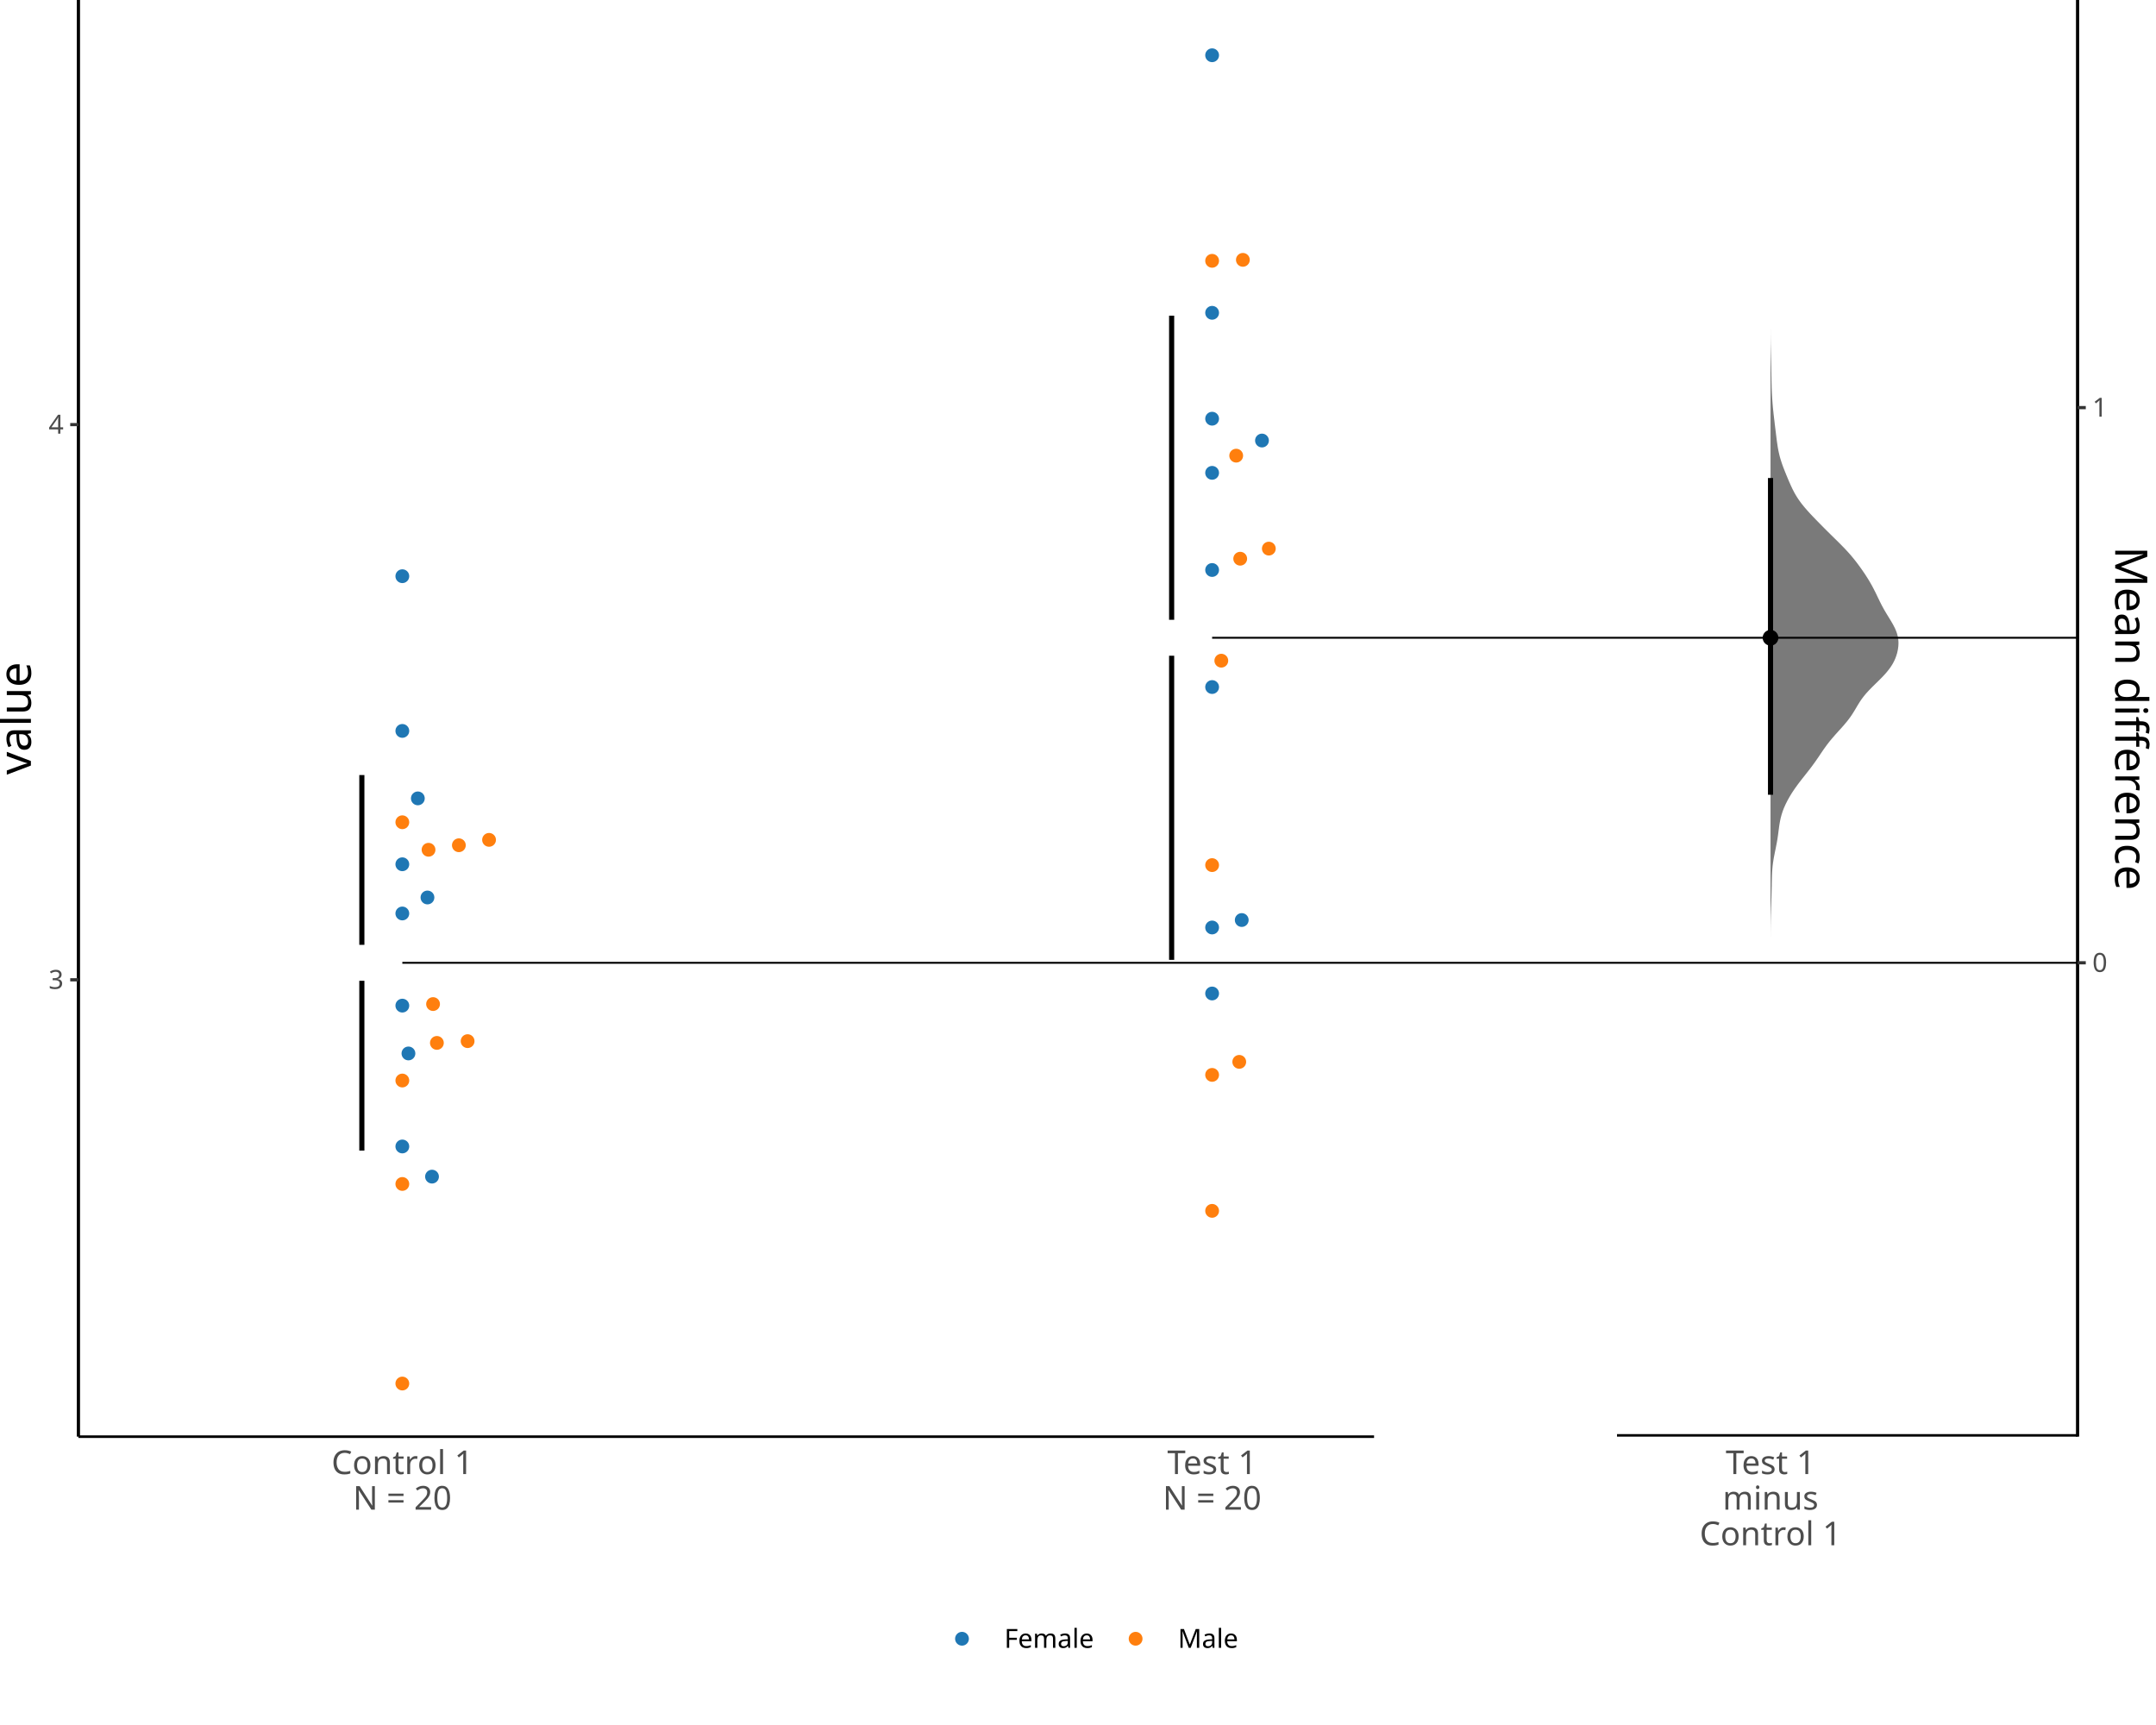
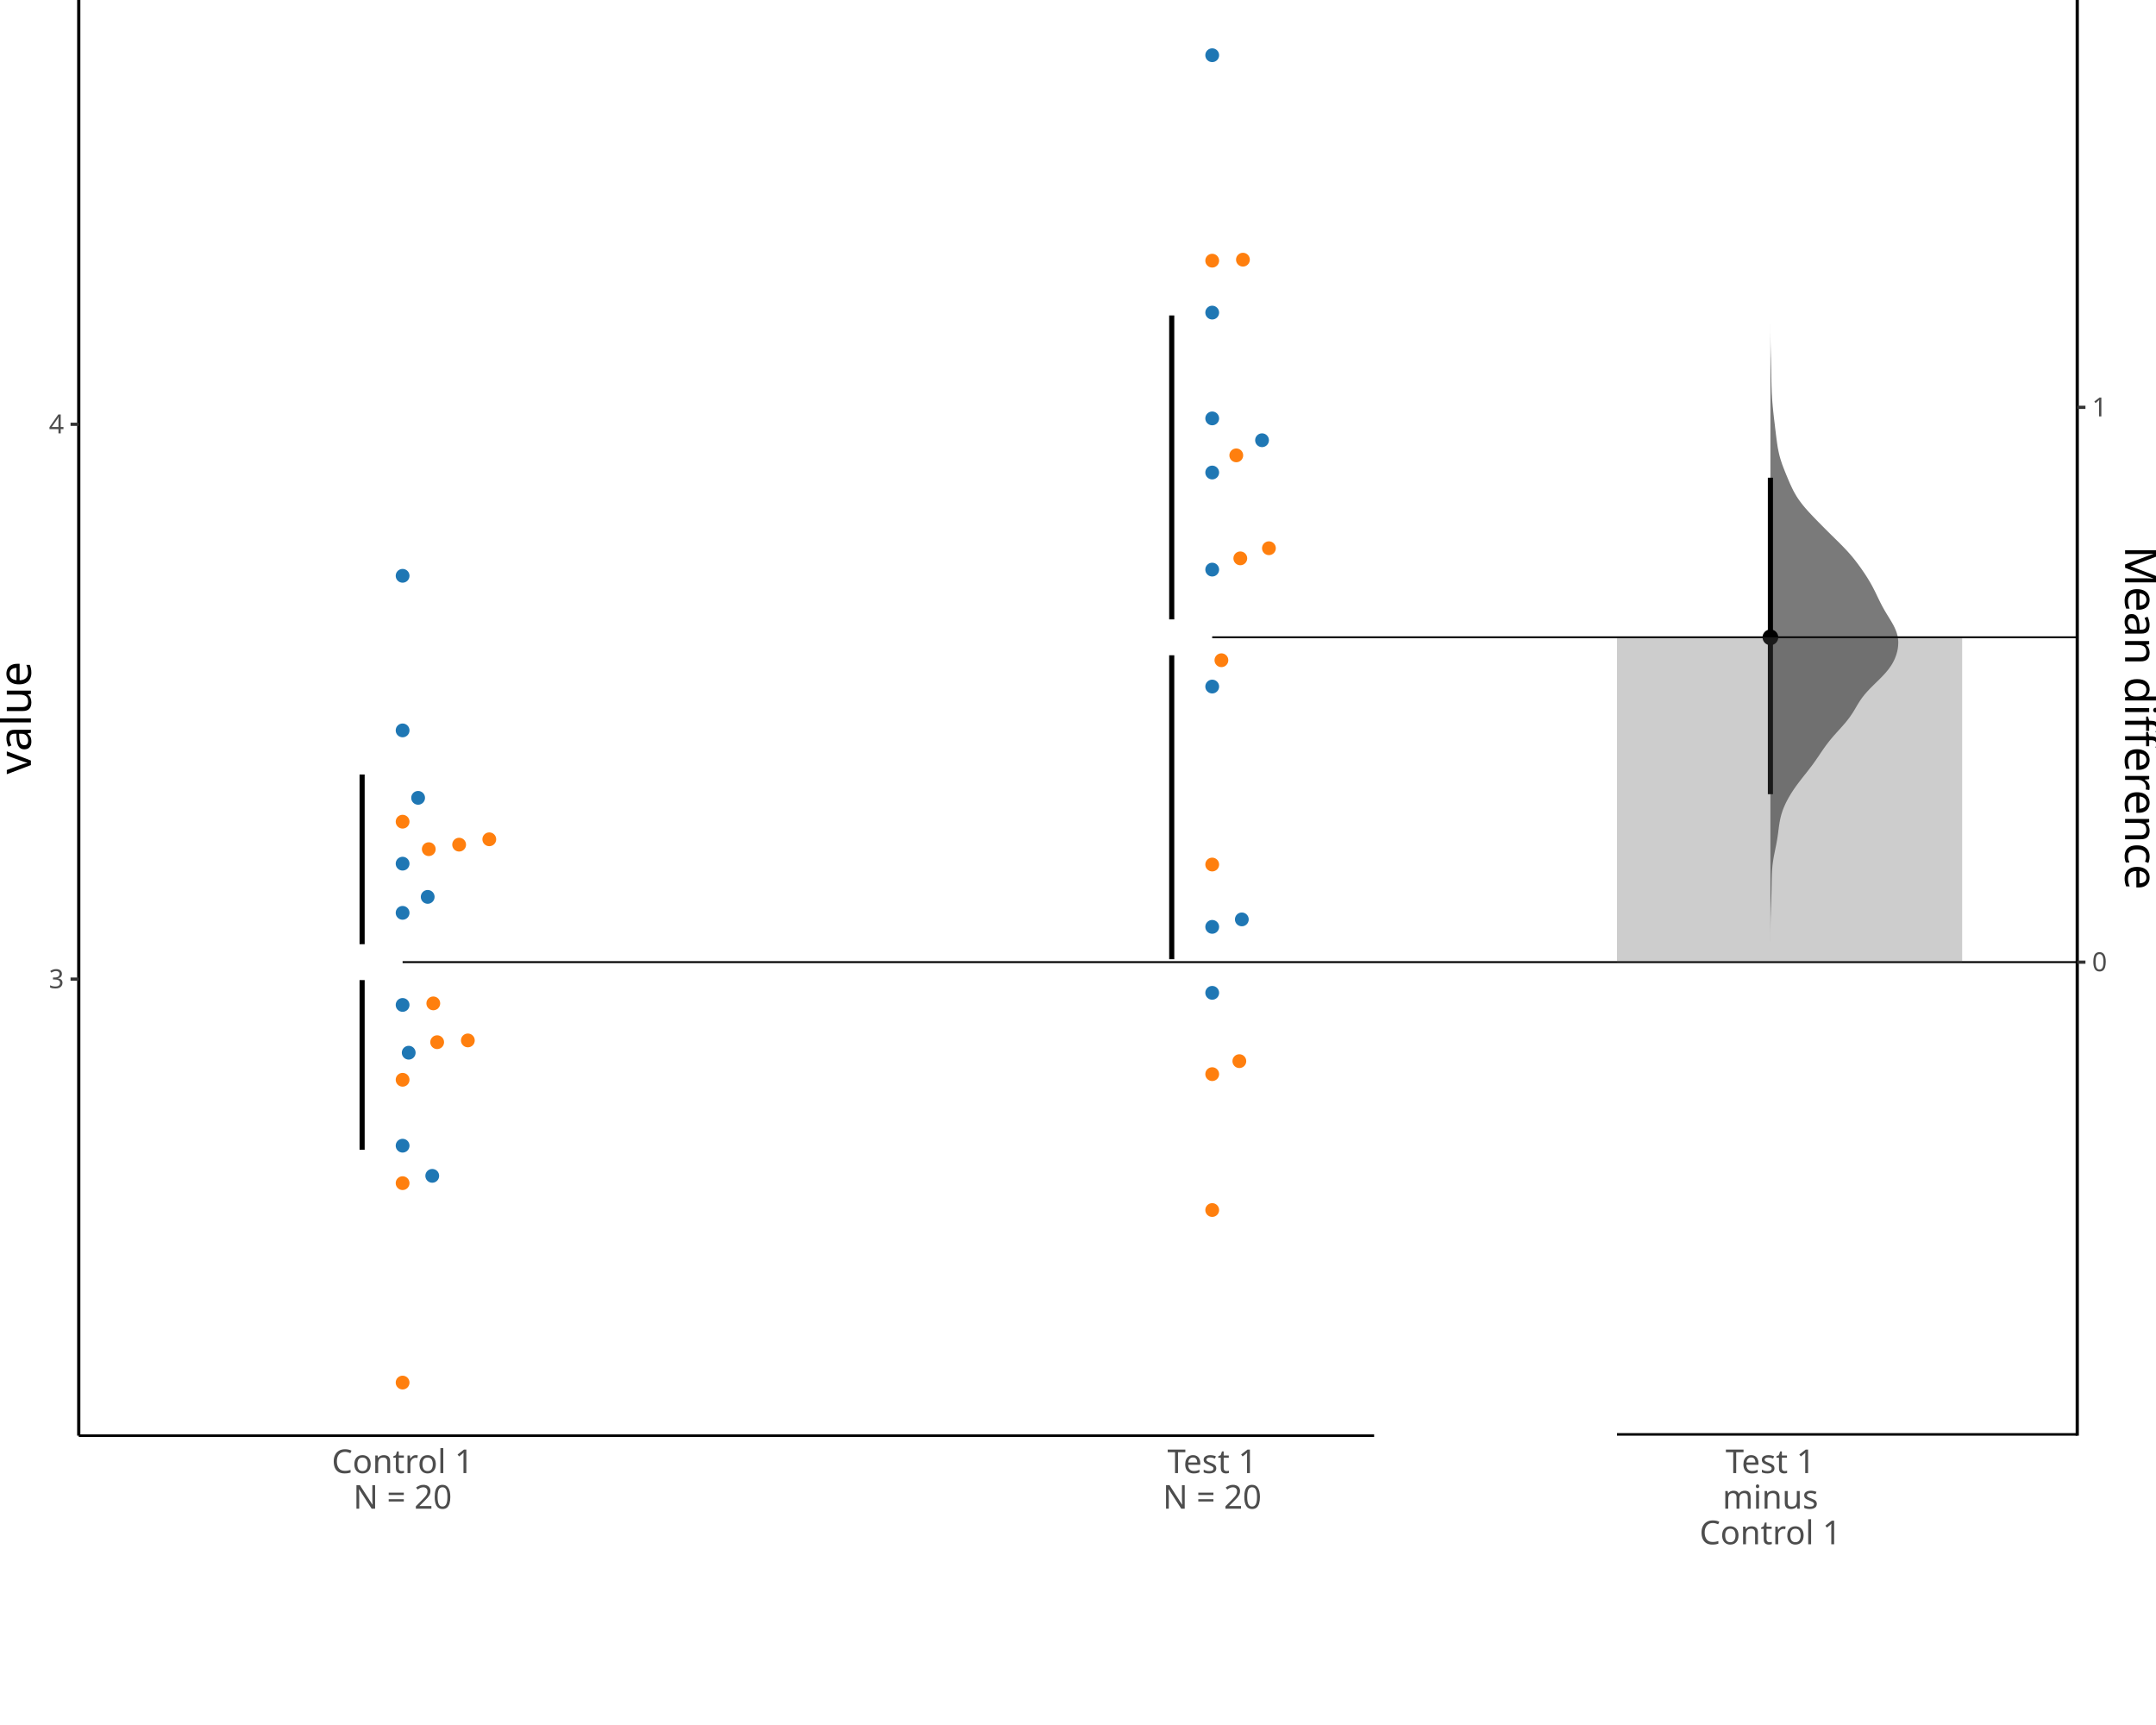
<svg xmlns="http://www.w3.org/2000/svg" class="svglite" data-engine-version="2.0" width="720.00pt" height="576.00pt" viewBox="0 0 720.00 576.00">
  <defs>
    <style type="text/css">
    .svglite line, .svglite polyline, .svglite polygon, .svglite path, .svglite rect, .svglite circle {
      fill: none;
      stroke: #000000;
      stroke-linecap: round;
      stroke-linejoin: round;
      stroke-miterlimit: 10.00;
    }
  </style>
  </defs>
  <rect width="100%" height="100%" style="stroke: none; fill: #FFFFFF;" />
  <defs>
    <clipPath id="cpMC4wMHw3MjAuMDB8MC4wMHw1NzYuMDA=">
      <rect x="0.00" y="0.00" width="720.00" height="576.00" />
    </clipPath>
  </defs>
  <g clip-path="url(#cpMC4wMHw3MjAuMDB8MC4wMHw1NzYuMDA=)">
</g>
  <defs>
    <clipPath id="cpMC4wMHw3MjAuMDB8MC4wMHw1MTguNDA=">
      <rect x="0.00" y="0.00" width="720.00" height="518.40" />
    </clipPath>
  </defs>
  <g clip-path="url(#cpMC4wMHw3MjAuMDB8MC4wMHw1MTguNDA=)">
</g>
  <g clip-path="url(#cpMC4wMHw3MjAuMDB8MC4wMHw1NzYuMDA=)">
</g>
  <defs>
    <clipPath id="cpMC4wMHw1NDAuMDB8MC4wMHw1MTguNDA=">
      <rect x="0.00" y="0.00" width="540.00" height="518.40" />
    </clipPath>
  </defs>
  <g clip-path="url(#cpMC4wMHw1NDAuMDB8MC4wMHw1MTguNDA=)">
    <rect x="-0" y="-0" width="540.00" height="518.40" style="stroke-width: 1.07; stroke: #FFFFFF; fill: #FFFFFF;" />
  </g>
  <g clip-path="url(#cpMC4wMHw3MjAuMDB8MC4wMHw1NzYuMDA=)">
-     <rect x="26.19" y="-0" width="513.81" height="479.72" style="stroke-width: 1.07; stroke: none; fill: #FFFFFF;" />
-     <circle cx="143.11" cy="283.75" r="1.95" style="stroke-width: 0.71; stroke: #FF7F0E; fill: #FF7F0E;" />
-     <circle cx="134.36" cy="274.56" r="1.95" style="stroke-width: 0.71; stroke: #FF7F0E; fill: #FF7F0E;" />
-     <circle cx="144.62" cy="335.27" r="1.95" style="stroke-width: 0.71; stroke: #FF7F0E; fill: #FF7F0E;" />
-     <circle cx="134.36" cy="360.80" r="1.95" style="stroke-width: 0.71; stroke: #FF7F0E; fill: #FF7F0E;" />
-     <circle cx="153.24" cy="282.24" r="1.95" style="stroke-width: 0.71; stroke: #FF7F0E; fill: #FF7F0E;" />
-     <circle cx="134.36" cy="461.98" r="1.95" style="stroke-width: 0.71; stroke: #FF7F0E; fill: #FF7F0E;" />
-     <circle cx="163.32" cy="280.44" r="1.95" style="stroke-width: 0.71; stroke: #FF7F0E; fill: #FF7F0E;" />
-     <circle cx="156.16" cy="347.65" r="1.95" style="stroke-width: 0.71; stroke: #FF7F0E; fill: #FF7F0E;" />
-     <circle cx="145.90" cy="348.24" r="1.95" style="stroke-width: 0.71; stroke: #FF7F0E; fill: #FF7F0E;" />
-     <circle cx="134.36" cy="395.34" r="1.95" style="stroke-width: 0.71; stroke: #FF7F0E; fill: #FF7F0E;" />
-     <circle cx="134.36" cy="335.79" r="1.95" style="stroke-width: 0.71; stroke: #1F77B4; fill: #1F77B4;" />
-     <circle cx="134.36" cy="192.40" r="1.95" style="stroke-width: 0.71; stroke: #1F77B4; fill: #1F77B4;" />
-     <circle cx="142.75" cy="299.68" r="1.95" style="stroke-width: 0.71; stroke: #1F77B4; fill: #1F77B4;" />
-     <circle cx="134.36" cy="288.59" r="1.95" style="stroke-width: 0.71; stroke: #1F77B4; fill: #1F77B4;" />
-     <circle cx="134.36" cy="382.82" r="1.95" style="stroke-width: 0.71; stroke: #1F77B4; fill: #1F77B4;" />
-     <circle cx="139.54" cy="266.59" r="1.95" style="stroke-width: 0.71; stroke: #1F77B4; fill: #1F77B4;" />
-     <circle cx="144.27" cy="392.89" r="1.95" style="stroke-width: 0.71; stroke: #1F77B4; fill: #1F77B4;" />
-     <circle cx="136.40" cy="351.76" r="1.95" style="stroke-width: 0.71; stroke: #1F77B4; fill: #1F77B4;" />
-     <circle cx="134.36" cy="244.06" r="1.95" style="stroke-width: 0.71; stroke: #1F77B4; fill: #1F77B4;" />
-     <circle cx="134.36" cy="305.02" r="1.95" style="stroke-width: 0.71; stroke: #1F77B4; fill: #1F77B4;" />
-     <circle cx="407.86" cy="220.61" r="1.95" style="stroke-width: 0.71; stroke: #FF7F0E; fill: #FF7F0E;" />
-     <circle cx="404.79" cy="358.92" r="1.95" style="stroke-width: 0.71; stroke: #FF7F0E; fill: #FF7F0E;" />
-     <circle cx="423.73" cy="183.19" r="1.95" style="stroke-width: 0.71; stroke: #FF7F0E; fill: #FF7F0E;" />
-     <circle cx="404.79" cy="87.09" r="1.95" style="stroke-width: 0.71; stroke: #FF7F0E; fill: #FF7F0E;" />
-     <circle cx="404.79" cy="288.87" r="1.95" style="stroke-width: 0.71; stroke: #FF7F0E; fill: #FF7F0E;" />
-     <circle cx="404.79" cy="404.32" r="1.95" style="stroke-width: 0.71; stroke: #FF7F0E; fill: #FF7F0E;" />
-     <circle cx="412.83" cy="152.15" r="1.95" style="stroke-width: 0.71; stroke: #FF7F0E; fill: #FF7F0E;" />
-     <circle cx="415.06" cy="86.77" r="1.95" style="stroke-width: 0.71; stroke: #FF7F0E; fill: #FF7F0E;" />
-     <circle cx="414.17" cy="186.56" r="1.95" style="stroke-width: 0.71; stroke: #FF7F0E; fill: #FF7F0E;" />
-     <circle cx="413.85" cy="354.57" r="1.95" style="stroke-width: 0.71; stroke: #FF7F0E; fill: #FF7F0E;" />
-     <circle cx="404.79" cy="229.41" r="1.95" style="stroke-width: 0.71; stroke: #1F77B4; fill: #1F77B4;" />
-     <circle cx="414.68" cy="307.21" r="1.95" style="stroke-width: 0.71; stroke: #1F77B4; fill: #1F77B4;" />
-     <circle cx="404.79" cy="331.74" r="1.95" style="stroke-width: 0.71; stroke: #1F77B4; fill: #1F77B4;" />
-     <circle cx="404.79" cy="18.45" r="1.95" style="stroke-width: 0.71; stroke: #1F77B4; fill: #1F77B4;" />
-     <circle cx="404.79" cy="104.45" r="1.95" style="stroke-width: 0.71; stroke: #1F77B4; fill: #1F77B4;" />
-     <circle cx="421.44" cy="147.10" r="1.95" style="stroke-width: 0.71; stroke: #1F77B4; fill: #1F77B4;" />
-     <circle cx="404.79" cy="157.89" r="1.95" style="stroke-width: 0.71; stroke: #1F77B4; fill: #1F77B4;" />
-     <circle cx="404.79" cy="309.70" r="1.95" style="stroke-width: 0.71; stroke: #1F77B4; fill: #1F77B4;" />
-     <circle cx="404.79" cy="190.33" r="1.95" style="stroke-width: 0.71; stroke: #1F77B4; fill: #1F77B4;" />
-     <circle cx="404.79" cy="139.81" r="1.95" style="stroke-width: 0.71; stroke: #1F77B4; fill: #1F77B4;" />
-     <line x1="134.36" y1="321.49" x2="540.00" y2="321.49" style="stroke-width: 0.64; stroke-linecap: butt;" />
-     <line x1="404.79" y1="212.96" x2="540.00" y2="212.96" style="stroke-width: 0.64; stroke-linecap: butt;" />
-     <line x1="120.84" y1="314.64" x2="120.84" y2="259.65" style="stroke-width: 1.71; stroke-linecap: square;" />
-     <line x1="391.27" y1="206.10" x2="391.27" y2="106.26" style="stroke-width: 1.71; stroke-linecap: square;" />
-     <line x1="120.84" y1="328.35" x2="120.84" y2="383.33" style="stroke-width: 1.71; stroke-linecap: square;" />
-     <line x1="391.27" y1="219.81" x2="391.27" y2="319.66" style="stroke-width: 1.71; stroke-linecap: square;" />
-     <line x1="26.19" y1="479.72" x2="458.87" y2="479.72" style="stroke-width: 0.85; stroke-linecap: butt;" />
-     <polyline points="26.19,479.72 26.19,0.00 " style="stroke-width: 1.07; stroke-linecap: butt;" />
-     <text x="21.26" y="330.20" text-anchor="end" style="font-size: 8.80px; fill: #4D4D4D; font-family: sans;" textLength="4.89px" lengthAdjust="spacingAndGlyphs">3</text>
-     <text x="21.26" y="144.81" text-anchor="end" style="font-size: 8.80px; fill: #4D4D4D; font-family: sans;" textLength="4.89px" lengthAdjust="spacingAndGlyphs">4</text>
-     <polyline points="23.45,327.17 26.19,327.17 " style="stroke-width: 1.07; stroke: #333333; stroke-linecap: butt;" />
-     <polyline points="23.45,141.78 26.19,141.78 " style="stroke-width: 1.07; stroke: #333333; stroke-linecap: butt;" />
-     <text x="134.36" y="492.22" text-anchor="middle" style="font-size: 11.00px; fill: #4D4D4D; font-family: sans;" textLength="44.64px" lengthAdjust="spacingAndGlyphs">Control 1</text>
-     <text x="134.36" y="504.10" text-anchor="middle" style="font-size: 11.00px; fill: #4D4D4D; font-family: sans;" textLength="32.72px" lengthAdjust="spacingAndGlyphs">N = 20</text>
-     <text x="404.79" y="492.22" text-anchor="middle" style="font-size: 11.00px; fill: #4D4D4D; font-family: sans;" textLength="30.57px" lengthAdjust="spacingAndGlyphs">Test 1</text>
-     <text x="404.79" y="504.10" text-anchor="middle" style="font-size: 11.00px; fill: #4D4D4D; font-family: sans;" textLength="32.72px" lengthAdjust="spacingAndGlyphs">N = 20</text>
-     <text transform="translate(10.32,239.86) rotate(-90)" text-anchor="middle" style="font-size: 15.00px; font-family: sans;" textLength="35.87px" lengthAdjust="spacingAndGlyphs">value</text>
+     <rect x="26.30" y="-0" width="513.70" height="479.39" style="stroke-width: 1.07; stroke: none; fill: #FFFFFF;" />
+     <circle cx="143.19" cy="283.55" r="1.95" style="stroke-width: 0.71; stroke: #FF7F0E; fill: #FF7F0E;" />
+     <circle cx="134.45" cy="274.37" r="1.95" style="stroke-width: 0.71; stroke: #FF7F0E; fill: #FF7F0E;" />
+     <circle cx="144.70" cy="335.04" r="1.95" style="stroke-width: 0.71; stroke: #FF7F0E; fill: #FF7F0E;" />
+     <circle cx="134.45" cy="360.55" r="1.95" style="stroke-width: 0.71; stroke: #FF7F0E; fill: #FF7F0E;" />
+     <circle cx="153.33" cy="282.04" r="1.95" style="stroke-width: 0.71; stroke: #FF7F0E; fill: #FF7F0E;" />
+     <circle cx="134.45" cy="461.66" r="1.95" style="stroke-width: 0.71; stroke: #FF7F0E; fill: #FF7F0E;" />
+     <circle cx="163.40" cy="280.25" r="1.95" style="stroke-width: 0.71; stroke: #FF7F0E; fill: #FF7F0E;" />
+     <circle cx="156.24" cy="347.41" r="1.95" style="stroke-width: 0.71; stroke: #FF7F0E; fill: #FF7F0E;" />
+     <circle cx="145.99" cy="348.00" r="1.95" style="stroke-width: 0.71; stroke: #FF7F0E; fill: #FF7F0E;" />
+     <circle cx="134.45" cy="395.07" r="1.95" style="stroke-width: 0.71; stroke: #FF7F0E; fill: #FF7F0E;" />
+     <circle cx="134.45" cy="335.56" r="1.95" style="stroke-width: 0.71; stroke: #1F77B4; fill: #1F77B4;" />
+     <circle cx="134.45" cy="192.27" r="1.95" style="stroke-width: 0.71; stroke: #1F77B4; fill: #1F77B4;" />
+     <circle cx="142.83" cy="299.48" r="1.95" style="stroke-width: 0.71; stroke: #1F77B4; fill: #1F77B4;" />
+     <circle cx="134.45" cy="288.39" r="1.95" style="stroke-width: 0.71; stroke: #1F77B4; fill: #1F77B4;" />
+     <circle cx="134.45" cy="382.56" r="1.95" style="stroke-width: 0.71; stroke: #1F77B4; fill: #1F77B4;" />
+     <circle cx="139.63" cy="266.41" r="1.95" style="stroke-width: 0.71; stroke: #1F77B4; fill: #1F77B4;" />
+     <circle cx="144.35" cy="392.63" r="1.95" style="stroke-width: 0.71; stroke: #1F77B4; fill: #1F77B4;" />
+     <circle cx="136.49" cy="351.51" r="1.95" style="stroke-width: 0.71; stroke: #1F77B4; fill: #1F77B4;" />
+     <circle cx="134.45" cy="243.89" r="1.95" style="stroke-width: 0.71; stroke: #1F77B4; fill: #1F77B4;" />
+     <circle cx="134.45" cy="304.81" r="1.95" style="stroke-width: 0.71; stroke: #1F77B4; fill: #1F77B4;" />
+     <circle cx="407.89" cy="220.46" r="1.95" style="stroke-width: 0.71; stroke: #FF7F0E; fill: #FF7F0E;" />
+     <circle cx="404.82" cy="358.67" r="1.95" style="stroke-width: 0.71; stroke: #FF7F0E; fill: #FF7F0E;" />
+     <circle cx="423.76" cy="183.06" r="1.95" style="stroke-width: 0.71; stroke: #FF7F0E; fill: #FF7F0E;" />
+     <circle cx="404.82" cy="87.04" r="1.95" style="stroke-width: 0.71; stroke: #FF7F0E; fill: #FF7F0E;" />
+     <circle cx="404.82" cy="288.68" r="1.95" style="stroke-width: 0.71; stroke: #FF7F0E; fill: #FF7F0E;" />
+     <circle cx="404.82" cy="404.05" r="1.95" style="stroke-width: 0.71; stroke: #FF7F0E; fill: #FF7F0E;" />
+     <circle cx="412.86" cy="152.05" r="1.95" style="stroke-width: 0.71; stroke: #FF7F0E; fill: #FF7F0E;" />
+     <circle cx="415.08" cy="86.71" r="1.95" style="stroke-width: 0.71; stroke: #FF7F0E; fill: #FF7F0E;" />
+     <circle cx="414.20" cy="186.44" r="1.95" style="stroke-width: 0.71; stroke: #FF7F0E; fill: #FF7F0E;" />
+     <circle cx="413.88" cy="354.33" r="1.95" style="stroke-width: 0.71; stroke: #FF7F0E; fill: #FF7F0E;" />
+     <circle cx="404.82" cy="229.25" r="1.95" style="stroke-width: 0.71; stroke: #1F77B4; fill: #1F77B4;" />
+     <circle cx="414.71" cy="307.00" r="1.95" style="stroke-width: 0.71; stroke: #1F77B4; fill: #1F77B4;" />
+     <circle cx="404.82" cy="331.52" r="1.95" style="stroke-width: 0.71; stroke: #1F77B4; fill: #1F77B4;" />
+     <circle cx="404.82" cy="18.44" r="1.95" style="stroke-width: 0.71; stroke: #1F77B4; fill: #1F77B4;" />
+     <circle cx="404.82" cy="104.38" r="1.95" style="stroke-width: 0.71; stroke: #1F77B4; fill: #1F77B4;" />
+     <circle cx="421.46" cy="147.00" r="1.95" style="stroke-width: 0.71; stroke: #1F77B4; fill: #1F77B4;" />
+     <circle cx="404.82" cy="157.78" r="1.95" style="stroke-width: 0.71; stroke: #1F77B4; fill: #1F77B4;" />
+     <circle cx="404.82" cy="309.49" r="1.95" style="stroke-width: 0.71; stroke: #1F77B4; fill: #1F77B4;" />
+     <circle cx="404.82" cy="190.20" r="1.95" style="stroke-width: 0.71; stroke: #1F77B4; fill: #1F77B4;" />
+     <circle cx="404.82" cy="139.71" r="1.95" style="stroke-width: 0.71; stroke: #1F77B4; fill: #1F77B4;" />
+     <line x1="134.45" y1="321.27" x2="540.00" y2="321.27" style="stroke-width: 0.64; stroke-linecap: butt;" />
+     <line x1="404.82" y1="212.81" x2="540.00" y2="212.81" style="stroke-width: 0.64; stroke-linecap: butt;" />
+     <line x1="120.93" y1="314.43" x2="120.93" y2="259.48" style="stroke-width: 1.71; stroke-linecap: square;" />
+     <line x1="391.30" y1="205.96" x2="391.30" y2="106.19" style="stroke-width: 1.71; stroke-linecap: square;" />
+     <line x1="120.93" y1="328.12" x2="120.93" y2="383.07" style="stroke-width: 1.71; stroke-linecap: square;" />
+     <line x1="391.30" y1="219.66" x2="391.30" y2="319.44" style="stroke-width: 1.71; stroke-linecap: square;" />
+     <line x1="26.30" y1="479.39" x2="458.89" y2="479.39" style="stroke-width: 0.85; stroke-linecap: butt;" />
+     <polyline points="26.30,479.39 26.30,0.00 " style="stroke-width: 1.07; stroke-linecap: butt;" />
+     <text x="21.37" y="329.97" text-anchor="end" style="font-size: 8.80px; fill: #4D4D4D; font-family: sans;" textLength="4.89px" lengthAdjust="spacingAndGlyphs">3</text>
+     <text x="21.37" y="144.71" text-anchor="end" style="font-size: 8.80px; fill: #4D4D4D; font-family: sans;" textLength="4.89px" lengthAdjust="spacingAndGlyphs">4</text>
+     <polyline points="23.56,326.94 26.30,326.94 " style="stroke-width: 1.07; stroke: #333333; stroke-linecap: butt;" />
+     <polyline points="23.56,141.68 26.30,141.68 " style="stroke-width: 1.07; stroke: #333333; stroke-linecap: butt;" />
+     <text x="134.45" y="491.89" text-anchor="middle" style="font-size: 11.00px; fill: #4D4D4D; font-family: sans;" textLength="44.64px" lengthAdjust="spacingAndGlyphs">Control 1</text>
+     <text x="134.45" y="503.77" text-anchor="middle" style="font-size: 11.00px; fill: #4D4D4D; font-family: sans;" textLength="32.72px" lengthAdjust="spacingAndGlyphs">N = 20</text>
+     <text x="404.82" y="491.89" text-anchor="middle" style="font-size: 11.00px; fill: #4D4D4D; font-family: sans;" textLength="30.57px" lengthAdjust="spacingAndGlyphs">Test 1</text>
+     <text x="404.82" y="503.77" text-anchor="middle" style="font-size: 11.00px; fill: #4D4D4D; font-family: sans;" textLength="32.72px" lengthAdjust="spacingAndGlyphs">N = 20</text>
+     <text transform="translate(10.32,239.70) rotate(-90)" text-anchor="middle" style="font-size: 15.00px; font-family: sans;" textLength="35.87px" lengthAdjust="spacingAndGlyphs">value</text>
  </g>
  <defs>
    <clipPath id="cpNTQwLjAwfDcyMC4wMHwwLjAwfDUxOC40MA==">
      <rect x="540.00" y="0.00" width="180.00" height="518.40" />
    </clipPath>
  </defs>
  <g clip-path="url(#cpNTQwLjAwfDcyMC4wMHwwLjAwfDUxOC40MA==)">
    <rect x="540.00" y="-0" width="180.00" height="518.40" style="stroke-width: 1.07; stroke: #FFFFFF; fill: #FFFFFF;" />
  </g>
  <g clip-path="url(#cpMC4wMHw3MjAuMDB8MC4wMHw1NzYuMDA=)">
</g>
  <defs>
-     <clipPath id="cpNTQwLjAwfDY5My44MXwwLjAwfDQ3OS43Mg==">
-       <rect x="540.00" y="0.00" width="153.81" height="479.72" />
+     <clipPath id="cpNTQwLjAwfDY5My43MHwwLjAwfDQ3OS4zOQ==">
+       <rect x="540.00" y="0.00" width="153.70" height="479.39" />
    </clipPath>
  </defs>
-   <g clip-path="url(#cpNTQwLjAwfDY5My44MXwwLjAwfDQ3OS43Mg==)">
-     <rect x="540.00" y="-0" width="153.81" height="479.72" style="stroke-width: 1.07; stroke: none; fill: #FFFFFF;" />
-     <polygon points="591.27,315.12 591.27,314.71 591.27,314.31 591.27,313.90 591.27,313.49 591.27,313.09 591.28,312.68 591.28,312.27 591.28,311.87 591.28,311.46 591.28,311.05 591.29,310.65 591.29,310.24 591.29,309.83 591.30,309.43 591.30,309.02 591.31,308.61 591.32,308.21 591.32,307.80 591.33,307.39 591.34,306.99 591.35,306.58 591.36,306.17 591.37,305.77 591.38,305.36 591.40,304.95 591.41,304.55 591.42,304.14 591.44,303.73 591.45,303.33 591.46,302.92 591.48,302.51 591.49,302.11 591.51,301.70 591.52,301.29 591.54,300.89 591.55,300.48 591.56,300.07 591.58,299.67 591.59,299.26 591.60,298.85 591.61,298.45 591.62,298.04 591.63,297.63 591.64,297.23 591.65,296.82 591.66,296.41 591.67,296.01 591.68,295.60 591.68,295.19 591.69,294.79 591.70,294.38 591.71,293.97 591.72,293.57 591.73,293.16 591.74,292.75 591.75,292.35 591.77,291.94 591.79,291.53 591.81,291.13 591.84,290.72 591.87,290.31 591.90,289.91 591.94,289.50 591.98,289.09 592.03,288.69 592.08,288.28 592.14,287.87 592.20,287.47 592.26,287.06 592.33,286.65 592.40,286.25 592.48,285.84 592.56,285.43 592.64,285.03 592.72,284.62 592.80,284.21 592.89,283.81 592.97,283.40 593.05,282.99 593.13,282.59 593.21,282.18 593.29,281.77 593.37,281.37 593.44,280.96 593.51,280.55 593.58,280.15 593.64,279.74 593.70,279.33 593.76,278.93 593.81,278.52 593.87,278.11 593.92,277.71 593.97,277.30 594.03,276.89 594.08,276.49 594.14,276.08 594.19,275.67 594.26,275.27 594.32,274.86 594.40,274.45 594.47,274.05 594.56,273.64 594.65,273.23 594.75,272.83 594.86,272.42 594.97,272.01 595.10,271.61 595.23,271.20 595.37,270.79 595.52,270.39 595.68,269.98 595.85,269.57 596.03,269.17 596.21,268.76 596.41,268.35 596.61,267.95 596.81,267.54 597.03,267.13 597.25,266.73 597.48,266.32 597.72,265.91 597.96,265.51 598.21,265.10 598.47,264.69 598.73,264.29 599.01,263.88 599.28,263.47 599.57,263.07 599.86,262.66 600.15,262.25 600.45,261.85 600.76,261.44 601.07,261.03 601.38,260.63 601.70,260.22 602.02,259.81 602.34,259.41 602.66,259.00 602.98,258.59 603.30,258.19 603.62,257.78 603.94,257.37 604.26,256.97 604.57,256.56 604.88,256.15 605.18,255.75 605.48,255.34 605.78,254.93 606.07,254.53 606.36,254.12 606.64,253.71 606.92,253.31 607.20,252.90 607.48,252.49 607.75,252.09 608.02,251.68 608.30,251.27 608.58,250.87 608.85,250.46 609.14,250.05 609.43,249.65 609.72,249.24 610.02,248.83 610.33,248.43 610.64,248.02 610.96,247.61 611.29,247.21 611.63,246.80 611.98,246.39 612.33,245.99 612.68,245.58 613.04,245.17 613.41,244.77 613.77,244.36 614.14,243.95 614.51,243.55 614.88,243.14 615.24,242.73 615.60,242.33 615.95,241.92 616.29,241.51 616.63,241.11 616.96,240.70 617.28,240.29 617.58,239.89 617.88,239.48 618.16,239.07 618.44,238.67 618.70,238.26 618.96,237.85 619.21,237.45 619.46,237.04 619.70,236.63 619.94,236.23 620.18,235.82 620.42,235.41 620.67,235.01 620.93,234.60 621.19,234.19 621.46,233.79 621.75,233.38 622.05,232.97 622.36,232.57 622.69,232.16 623.03,231.75 623.38,231.35 623.75,230.94 624.13,230.53 624.52,230.13 624.92,229.72 625.32,229.31 625.73,228.91 626.15,228.50 626.56,228.09 626.98,227.69 627.39,227.28 627.80,226.87 628.20,226.47 628.60,226.06 628.99,225.65 629.36,225.25 629.73,224.84 630.08,224.43 630.41,224.03 630.73,223.62 631.04,223.21 631.33,222.81 631.60,222.40 631.86,221.99 632.10,221.59 632.32,221.18 632.53,220.77 632.72,220.37 632.90,219.96 633.06,219.55 633.21,219.15 633.34,218.74 633.47,218.33 633.58,217.93 633.67,217.52 633.76,217.11 633.83,216.71 633.89,216.30 633.94,215.89 633.97,215.49 633.99,215.08 634.00,214.67 633.99,214.27 633.96,213.86 633.92,213.45 633.86,213.05 633.79,212.64 633.70,212.23 633.59,211.83 633.47,211.42 633.33,211.01 633.17,210.61 633.00,210.20 632.82,209.79 632.62,209.39 632.41,208.98 632.20,208.57 631.97,208.17 631.73,207.76 631.49,207.35 631.25,206.95 631.00,206.54 630.75,206.13 630.50,205.73 630.25,205.32 630.00,204.91 629.76,204.51 629.52,204.10 629.28,203.69 629.05,203.29 628.83,202.88 628.61,202.47 628.39,202.07 628.18,201.66 627.98,201.25 627.77,200.85 627.58,200.44 627.38,200.03 627.18,199.63 626.99,199.22 626.79,198.81 626.60,198.41 626.40,198.00 626.20,197.59 625.99,197.19 625.79,196.78 625.57,196.37 625.36,195.97 625.14,195.56 624.91,195.15 624.68,194.75 624.45,194.34 624.21,193.93 623.96,193.53 623.71,193.12 623.45,192.71 623.19,192.31 622.93,191.90 622.66,191.49 622.38,191.09 622.10,190.68 621.82,190.27 621.54,189.87 621.25,189.46 620.95,189.05 620.65,188.65 620.35,188.24 620.04,187.83 619.73,187.43 619.41,187.02 619.08,186.61 618.75,186.21 618.41,185.80 618.07,185.39 617.71,184.99 617.35,184.58 616.98,184.17 616.61,183.77 616.23,183.36 615.84,182.95 615.44,182.55 615.05,182.14 614.64,181.73 614.24,181.33 613.83,180.92 613.42,180.51 613.01,180.11 612.59,179.70 612.18,179.29 611.77,178.89 611.35,178.48 610.94,178.07 610.53,177.67 610.12,177.26 609.71,176.85 609.31,176.45 608.90,176.04 608.50,175.63 608.10,175.23 607.69,174.82 607.30,174.41 606.90,174.01 606.50,173.60 606.11,173.19 605.72,172.79 605.33,172.38 604.94,171.97 604.56,171.57 604.19,171.16 603.82,170.76 603.46,170.35 603.10,169.94 602.75,169.54 602.41,169.13 602.08,168.72 601.76,168.32 601.44,167.91 601.14,167.50 600.85,167.10 600.57,166.69 600.30,166.28 600.04,165.88 599.79,165.47 599.55,165.06 599.32,164.66 599.10,164.25 598.89,163.84 598.68,163.44 598.48,163.03 598.29,162.62 598.10,162.22 597.92,161.81 597.74,161.40 597.56,161.00 597.38,160.59 597.21,160.18 597.04,159.78 596.87,159.37 596.70,158.96 596.53,158.56 596.37,158.15 596.20,157.74 596.04,157.34 595.88,156.93 595.72,156.52 595.56,156.12 595.41,155.71 595.26,155.30 595.12,154.90 594.98,154.49 594.85,154.08 594.72,153.68 594.59,153.27 594.48,152.86 594.36,152.46 594.26,152.05 594.16,151.64 594.07,151.24 593.98,150.83 593.89,150.42 593.82,150.02 593.74,149.61 593.67,149.20 593.61,148.80 593.55,148.39 593.49,147.98 593.43,147.58 593.37,147.17 593.32,146.76 593.27,146.36 593.22,145.95 593.17,145.54 593.12,145.14 593.07,144.73 593.02,144.32 592.97,143.92 592.92,143.51 592.87,143.10 592.82,142.70 592.77,142.29 592.72,141.88 592.67,141.48 592.63,141.07 592.58,140.66 592.53,140.26 592.48,139.85 592.43,139.44 592.39,139.04 592.34,138.63 592.29,138.22 592.25,137.82 592.21,137.41 592.16,137.00 592.12,136.60 592.08,136.19 592.04,135.78 592.01,135.38 591.97,134.97 591.94,134.56 591.91,134.16 591.88,133.75 591.85,133.34 591.82,132.94 591.80,132.53 591.77,132.12 591.75,131.72 591.73,131.31 591.71,130.90 591.69,130.50 591.68,130.09 591.66,129.68 591.65,129.28 591.64,128.87 591.63,128.46 591.62,128.06 591.61,127.65 591.60,127.24 591.59,126.84 591.59,126.43 591.58,126.02 591.57,125.62 591.56,125.21 591.56,124.80 591.55,124.40 591.54,123.99 591.53,123.58 591.53,123.18 591.52,122.77 591.51,122.36 591.50,121.96 591.49,121.55 591.48,121.14 591.47,120.74 591.46,120.33 591.44,119.92 591.43,119.52 591.42,119.11 591.41,118.70 591.40,118.30 591.39,117.89 591.38,117.48 591.37,117.08 591.36,116.67 591.35,116.26 591.34,115.86 591.33,115.45 591.32,115.04 591.31,114.64 591.31,114.23 591.30,113.82 591.30,113.42 591.29,113.01 591.29,112.60 591.29,112.20 591.28,111.79 591.28,111.38 591.28,110.98 591.28,110.57 591.28,110.16 591.27,109.76 591.27,109.35 591.27,108.94 591.27,108.54 591.27,108.13 591.27,107.72 591.27,107.32 " style="stroke-width: 0.75; stroke: none; fill: #595959; fill-opacity: 0.80;" />
-     <line x1="591.27" y1="264.52" x2="591.27" y2="160.47" style="stroke-width: 1.71; stroke-linecap: square;" />
-     <circle cx="591.27" cy="212.96" r="2.25" style="stroke-width: 0.75; fill: #000000;" />
-     <line x1="334.92" y1="321.49" x2="334.92" y2="321.49" style="stroke-width: 1.71; stroke-linecap: square;" />
-     <circle cx="334.92" cy="321.49" r="2.25" style="stroke-width: 0.75; fill: #000000;" />
-     <line x1="540.00" y1="212.96" x2="693.81" y2="212.96" style="stroke-width: 0.64; stroke-linecap: butt;" />
-     <line x1="540.00" y1="321.49" x2="693.81" y2="321.49" style="stroke-width: 0.64; stroke-linecap: butt;" />
-     <line x1="540.00" y1="479.72" x2="693.81" y2="479.72" style="stroke-width: 1.71; stroke-linecap: butt;" />
+   <g clip-path="url(#cpNTQwLjAwfDY5My43MHwwLjAwfDQ3OS4zOQ==)">
+     <rect x="540.00" y="-0" width="153.70" height="479.39" style="stroke-width: 1.07; stroke: none; fill: #FFFFFF;" />
+     <polygon points="591.23,314.90 591.23,314.50 591.24,314.09 591.24,313.68 591.24,313.28 591.24,312.87 591.24,312.46 591.24,312.06 591.24,311.65 591.24,311.25 591.25,310.84 591.25,310.43 591.25,310.03 591.26,309.62 591.26,309.21 591.27,308.81 591.27,308.40 591.28,307.99 591.29,307.59 591.30,307.18 591.30,306.78 591.31,306.37 591.32,305.96 591.34,305.56 591.35,305.15 591.36,304.74 591.37,304.34 591.39,303.93 591.40,303.52 591.41,303.12 591.43,302.71 591.44,302.31 591.46,301.90 591.47,301.49 591.49,301.09 591.50,300.68 591.51,300.27 591.53,299.87 591.54,299.46 591.55,299.05 591.57,298.65 591.58,298.24 591.59,297.84 591.60,297.43 591.61,297.02 591.62,296.62 591.62,296.21 591.63,295.80 591.64,295.40 591.65,294.99 591.65,294.58 591.66,294.18 591.67,293.77 591.68,293.36 591.69,292.96 591.70,292.55 591.72,292.15 591.73,291.74 591.75,291.33 591.77,290.93 591.80,290.52 591.83,290.11 591.86,289.71 591.90,289.30 591.94,288.89 591.99,288.49 592.04,288.08 592.10,287.68 592.16,287.27 592.22,286.86 592.29,286.46 592.36,286.05 592.44,285.64 592.52,285.24 592.60,284.83 592.68,284.42 592.76,284.02 592.85,283.61 592.93,283.21 593.01,282.80 593.10,282.39 593.18,281.99 593.25,281.58 593.33,281.17 593.40,280.77 593.47,280.36 593.54,279.95 593.60,279.55 593.66,279.14 593.72,278.74 593.78,278.33 593.83,277.92 593.88,277.52 593.93,277.11 593.99,276.70 594.04,276.30 594.10,275.89 594.15,275.48 594.22,275.08 594.28,274.67 594.36,274.27 594.43,273.86 594.52,273.45 594.61,273.05 594.71,272.64 594.82,272.23 594.93,271.83 595.06,271.42 595.19,271.01 595.33,270.61 595.48,270.20 595.64,269.79 595.81,269.39 595.99,268.98 596.17,268.58 596.36,268.17 596.56,267.76 596.77,267.36 596.99,266.95 597.21,266.54 597.44,266.14 597.68,265.73 597.92,265.32 598.17,264.92 598.43,264.51 598.69,264.11 598.96,263.70 599.24,263.29 599.53,262.89 599.81,262.48 600.11,262.07 600.41,261.67 600.72,261.26 601.03,260.85 601.34,260.45 601.65,260.04 601.97,259.64 602.29,259.23 602.61,258.82 602.94,258.42 603.26,258.01 603.58,257.60 603.89,257.20 604.21,256.79 604.52,256.38 604.83,255.98 605.14,255.57 605.44,255.17 605.73,254.76 606.02,254.35 606.31,253.95 606.59,253.54 606.87,253.13 607.15,252.73 607.43,252.32 607.70,251.91 607.97,251.51 608.25,251.10 608.53,250.70 608.80,250.29 609.09,249.88 609.38,249.48 609.67,249.07 609.97,248.66 610.28,248.26 610.59,247.85 610.91,247.44 611.24,247.04 611.58,246.63 611.92,246.22 612.27,245.82 612.63,245.41 612.99,245.01 613.35,244.60 613.72,244.19 614.09,243.79 614.46,243.38 614.82,242.97 615.18,242.57 615.54,242.16 615.90,241.75 616.24,241.35 616.58,240.94 616.90,240.54 617.22,240.13 617.53,239.72 617.82,239.32 618.11,238.91 618.38,238.50 618.65,238.10 618.91,237.69 619.16,237.28 619.40,236.88 619.64,236.47 619.88,236.07 620.12,235.66 620.36,235.25 620.61,234.85 620.87,234.44 621.13,234.03 621.40,233.63 621.69,233.22 621.99,232.81 622.30,232.41 622.63,232.00 622.97,231.60 623.32,231.19 623.69,230.78 624.07,230.38 624.45,229.97 624.85,229.56 625.26,229.16 625.67,228.75 626.08,228.34 626.50,227.94 626.91,227.53 627.33,227.13 627.74,226.72 628.14,226.31 628.54,225.91 628.92,225.50 629.30,225.09 629.66,224.69 630.01,224.28 630.35,223.87 630.67,223.47 630.97,223.06 631.26,222.65 631.54,222.25 631.79,221.84 632.03,221.44 632.25,221.03 632.46,220.62 632.65,220.22 632.83,219.81 632.99,219.40 633.14,219.00 633.28,218.59 633.40,218.18 633.51,217.78 633.61,217.37 633.69,216.97 633.77,216.56 633.82,216.15 633.87,215.75 633.90,215.34 633.92,214.93 633.93,214.53 633.92,214.12 633.89,213.71 633.85,213.31 633.79,212.90 633.72,212.50 633.63,212.09 633.52,211.68 633.40,211.28 633.26,210.87 633.10,210.46 632.93,210.06 632.75,209.65 632.55,209.24 632.35,208.84 632.13,208.43 631.90,208.03 631.67,207.62 631.42,207.21 631.18,206.81 630.93,206.40 630.68,205.99 630.43,205.59 630.18,205.18 629.93,204.77 629.69,204.37 629.45,203.96 629.22,203.56 628.99,203.15 628.76,202.74 628.54,202.34 628.33,201.93 628.12,201.52 627.91,201.12 627.71,200.71 627.51,200.30 627.31,199.90 627.12,199.49 626.92,199.08 626.73,198.68 626.53,198.27 626.34,197.87 626.14,197.46 625.93,197.05 625.72,196.65 625.51,196.24 625.30,195.83 625.08,195.43 624.85,195.02 624.62,194.61 624.39,194.21 624.14,193.80 623.90,193.40 623.65,192.99 623.39,192.58 623.13,192.18 622.87,191.77 622.60,191.36 622.32,190.96 622.04,190.55 621.76,190.14 621.48,189.74 621.19,189.33 620.89,188.93 620.60,188.52 620.29,188.11 619.98,187.71 619.67,187.30 619.35,186.89 619.03,186.49 618.70,186.08 618.36,185.67 618.01,185.27 617.66,184.86 617.30,184.46 616.93,184.05 616.55,183.64 616.17,183.24 615.78,182.83 615.39,182.42 614.99,182.02 614.59,181.61 614.18,181.20 613.78,180.80 613.36,180.39 612.95,179.99 612.54,179.58 612.13,179.17 611.71,178.77 611.30,178.36 610.89,177.95 610.48,177.55 610.07,177.14 609.66,176.73 609.26,176.33 608.85,175.92 608.45,175.51 608.05,175.11 607.65,174.70 607.25,174.30 606.85,173.89 606.45,173.48 606.06,173.08 605.67,172.67 605.28,172.26 604.90,171.86 604.52,171.45 604.14,171.04 603.77,170.64 603.41,170.23 603.05,169.83 602.70,169.42 602.36,169.01 602.03,168.61 601.71,168.20 601.40,167.79 601.10,167.39 600.80,166.98 600.52,166.57 600.25,166.17 599.99,165.76 599.75,165.36 599.51,164.95 599.28,164.54 599.06,164.14 598.84,163.73 598.64,163.32 598.44,162.92 598.25,162.51 598.06,162.10 597.87,161.70 597.69,161.29 597.52,160.89 597.34,160.48 597.17,160.07 597.00,159.67 596.83,159.26 596.66,158.85 596.49,158.45 596.33,158.04 596.16,157.63 596.00,157.23 595.84,156.82 595.68,156.42 595.52,156.01 595.37,155.60 595.22,155.20 595.08,154.79 594.94,154.38 594.81,153.98 594.68,153.57 594.55,153.16 594.44,152.76 594.32,152.35 594.22,151.94 594.12,151.54 594.03,151.13 593.94,150.73 593.86,150.32 593.78,149.91 593.70,149.51 593.63,149.10 593.57,148.69 593.51,148.29 593.45,147.88 593.39,147.47 593.34,147.07 593.28,146.66 593.23,146.26 593.18,145.85 593.13,145.44 593.08,145.04 593.03,144.63 592.98,144.22 592.93,143.82 592.88,143.41 592.83,143.00 592.78,142.60 592.74,142.19 592.69,141.79 592.64,141.38 592.59,140.97 592.54,140.57 592.49,140.16 592.44,139.75 592.39,139.35 592.35,138.94 592.30,138.53 592.26,138.13 592.21,137.72 592.17,137.32 592.13,136.91 592.09,136.50 592.05,136.10 592.01,135.69 591.97,135.28 591.94,134.88 591.90,134.47 591.87,134.06 591.84,133.66 591.81,133.25 591.78,132.85 591.76,132.44 591.74,132.03 591.71,131.63 591.69,131.22 591.67,130.81 591.66,130.41 591.64,130.00 591.63,129.59 591.61,129.19 591.60,128.78 591.59,128.37 591.58,127.97 591.57,127.56 591.56,127.16 591.56,126.75 591.55,126.34 591.54,125.94 591.53,125.53 591.53,125.12 591.52,124.72 591.51,124.31 591.51,123.90 591.50,123.50 591.49,123.09 591.48,122.69 591.47,122.28 591.46,121.87 591.45,121.47 591.44,121.06 591.43,120.65 591.42,120.25 591.41,119.84 591.40,119.43 591.38,119.03 591.37,118.62 591.36,118.22 591.35,117.81 591.34,117.40 591.33,117.00 591.32,116.59 591.31,116.18 591.30,115.78 591.29,115.37 591.28,114.96 591.28,114.56 591.27,114.15 591.27,113.75 591.26,113.34 591.26,112.93 591.25,112.53 591.25,112.12 591.25,111.71 591.24,111.31 591.24,110.90 591.24,110.49 591.24,110.09 591.24,109.68 591.24,109.28 591.24,108.87 591.24,108.46 591.23,108.06 591.23,107.65 591.23,107.24 " style="stroke-width: 0.75; stroke: none; fill: #595959; fill-opacity: 0.80;" />
+     <line x1="591.23" y1="264.34" x2="591.23" y2="160.36" style="stroke-width: 1.71; stroke-linecap: square;" />
+     <circle cx="591.23" cy="212.81" r="2.25" style="stroke-width: 0.75; fill: #000000;" />
+     <line x1="335.06" y1="321.27" x2="335.06" y2="321.27" style="stroke-width: 1.71; stroke-linecap: square;" />
+     <circle cx="335.06" cy="321.27" r="2.25" style="stroke-width: 0.75; fill: #000000;" />
+     <line x1="540.00" y1="212.81" x2="693.70" y2="212.81" style="stroke-width: 0.64; stroke-linecap: butt;" />
+     <line x1="540.00" y1="321.27" x2="693.70" y2="321.27" style="stroke-width: 0.64; stroke-linecap: butt;" />
+     <line x1="540.00" y1="479.39" x2="693.70" y2="479.39" style="stroke-width: 1.71; stroke-linecap: butt;" />
+     <rect x="527.19" y="212.81" width="128.08" height="108.46" style="stroke-width: 1.07; stroke: none; stroke-linecap: butt; stroke-linejoin: miter; fill: #595959; fill-opacity: 0.30;" />
  </g>
  <g clip-path="url(#cpMC4wMHw3MjAuMDB8MC4wMHw1NzYuMDA=)">
-     <polyline points="693.81,479.72 693.81,0.00 " style="stroke-width: 1.07; stroke-linecap: butt;" />
-     <polyline points="693.81,321.49 696.55,321.49 " style="stroke-width: 1.07; stroke: #333333; stroke-linecap: butt;" />
-     <polyline points="693.81,136.11 696.55,136.11 " style="stroke-width: 1.07; stroke: #333333; stroke-linecap: butt;" />
-     <text x="698.74" y="324.52" style="font-size: 8.80px; fill: #4D4D4D; font-family: sans;" textLength="4.89px" lengthAdjust="spacingAndGlyphs">0</text>
-     <text x="698.74" y="139.13" style="font-size: 8.80px; fill: #4D4D4D; font-family: sans;" textLength="4.89px" lengthAdjust="spacingAndGlyphs">1</text>
-     <text x="591.27" y="492.22" text-anchor="middle" style="font-size: 11.00px; fill: #4D4D4D; font-family: sans;" textLength="30.57px" lengthAdjust="spacingAndGlyphs">Test 1</text>
-     <text x="591.27" y="504.10" text-anchor="middle" style="font-size: 11.00px; fill: #4D4D4D; font-family: sans;" textLength="29.35px" lengthAdjust="spacingAndGlyphs">minus</text>
-     <text x="591.27" y="515.98" text-anchor="middle" style="font-size: 11.00px; fill: #4D4D4D; font-family: sans;" textLength="44.64px" lengthAdjust="spacingAndGlyphs">Control 1</text>
-     <text transform="translate(706.38,239.86) rotate(90)" text-anchor="middle" style="font-size: 15.00px; font-family: sans;" textLength="107.58px" lengthAdjust="spacingAndGlyphs">Mean difference</text>
-     <rect x="301.66" y="533.08" width="116.68" height="28.24" style="stroke-width: 1.07; stroke: none; fill: #FFFFFF;" />
-     <circle cx="321.26" cy="547.20" r="1.95" style="stroke-width: 0.71; stroke: #1F77B4; fill: #1F77B4;" />
-     <circle cx="379.24" cy="547.20" r="1.95" style="stroke-width: 0.71; stroke: #FF7F0E; fill: #FF7F0E;" />
-     <text x="335.38" y="550.23" style="font-size: 8.80px; font-family: sans;" textLength="29.35px" lengthAdjust="spacingAndGlyphs">Female</text>
-     <text x="393.36" y="550.23" style="font-size: 8.80px; font-family: sans;" textLength="19.08px" lengthAdjust="spacingAndGlyphs">Male</text>
+     <polyline points="693.70,479.39 693.70,0.00 " style="stroke-width: 1.07; stroke-linecap: butt;" />
+     <polyline points="696.44,321.27 693.70,321.27 " style="stroke-width: 1.07; stroke: #333333; stroke-linecap: butt;" />
+     <polyline points="696.44,136.01 693.70,136.01 " style="stroke-width: 1.07; stroke: #333333; stroke-linecap: butt;" />
+     <text x="698.63" y="324.30" style="font-size: 8.80px; fill: #4D4D4D; font-family: sans;" textLength="4.89px" lengthAdjust="spacingAndGlyphs">0</text>
+     <text x="698.63" y="139.04" style="font-size: 8.80px; fill: #4D4D4D; font-family: sans;" textLength="4.89px" lengthAdjust="spacingAndGlyphs">1</text>
+     <text x="591.23" y="491.89" text-anchor="middle" style="font-size: 11.00px; fill: #4D4D4D; font-family: sans;" textLength="30.57px" lengthAdjust="spacingAndGlyphs">Test 1</text>
+     <text x="591.23" y="503.77" text-anchor="middle" style="font-size: 11.00px; fill: #4D4D4D; font-family: sans;" textLength="29.35px" lengthAdjust="spacingAndGlyphs">minus</text>
+     <text x="591.23" y="515.65" text-anchor="middle" style="font-size: 11.00px; fill: #4D4D4D; font-family: sans;" textLength="44.64px" lengthAdjust="spacingAndGlyphs">Control 1</text>
+     <text transform="translate(709.68,239.70) rotate(90)" text-anchor="middle" style="font-size: 15.00px; font-family: sans;" textLength="107.58px" lengthAdjust="spacingAndGlyphs">Mean difference</text>
  </g>
</svg>
